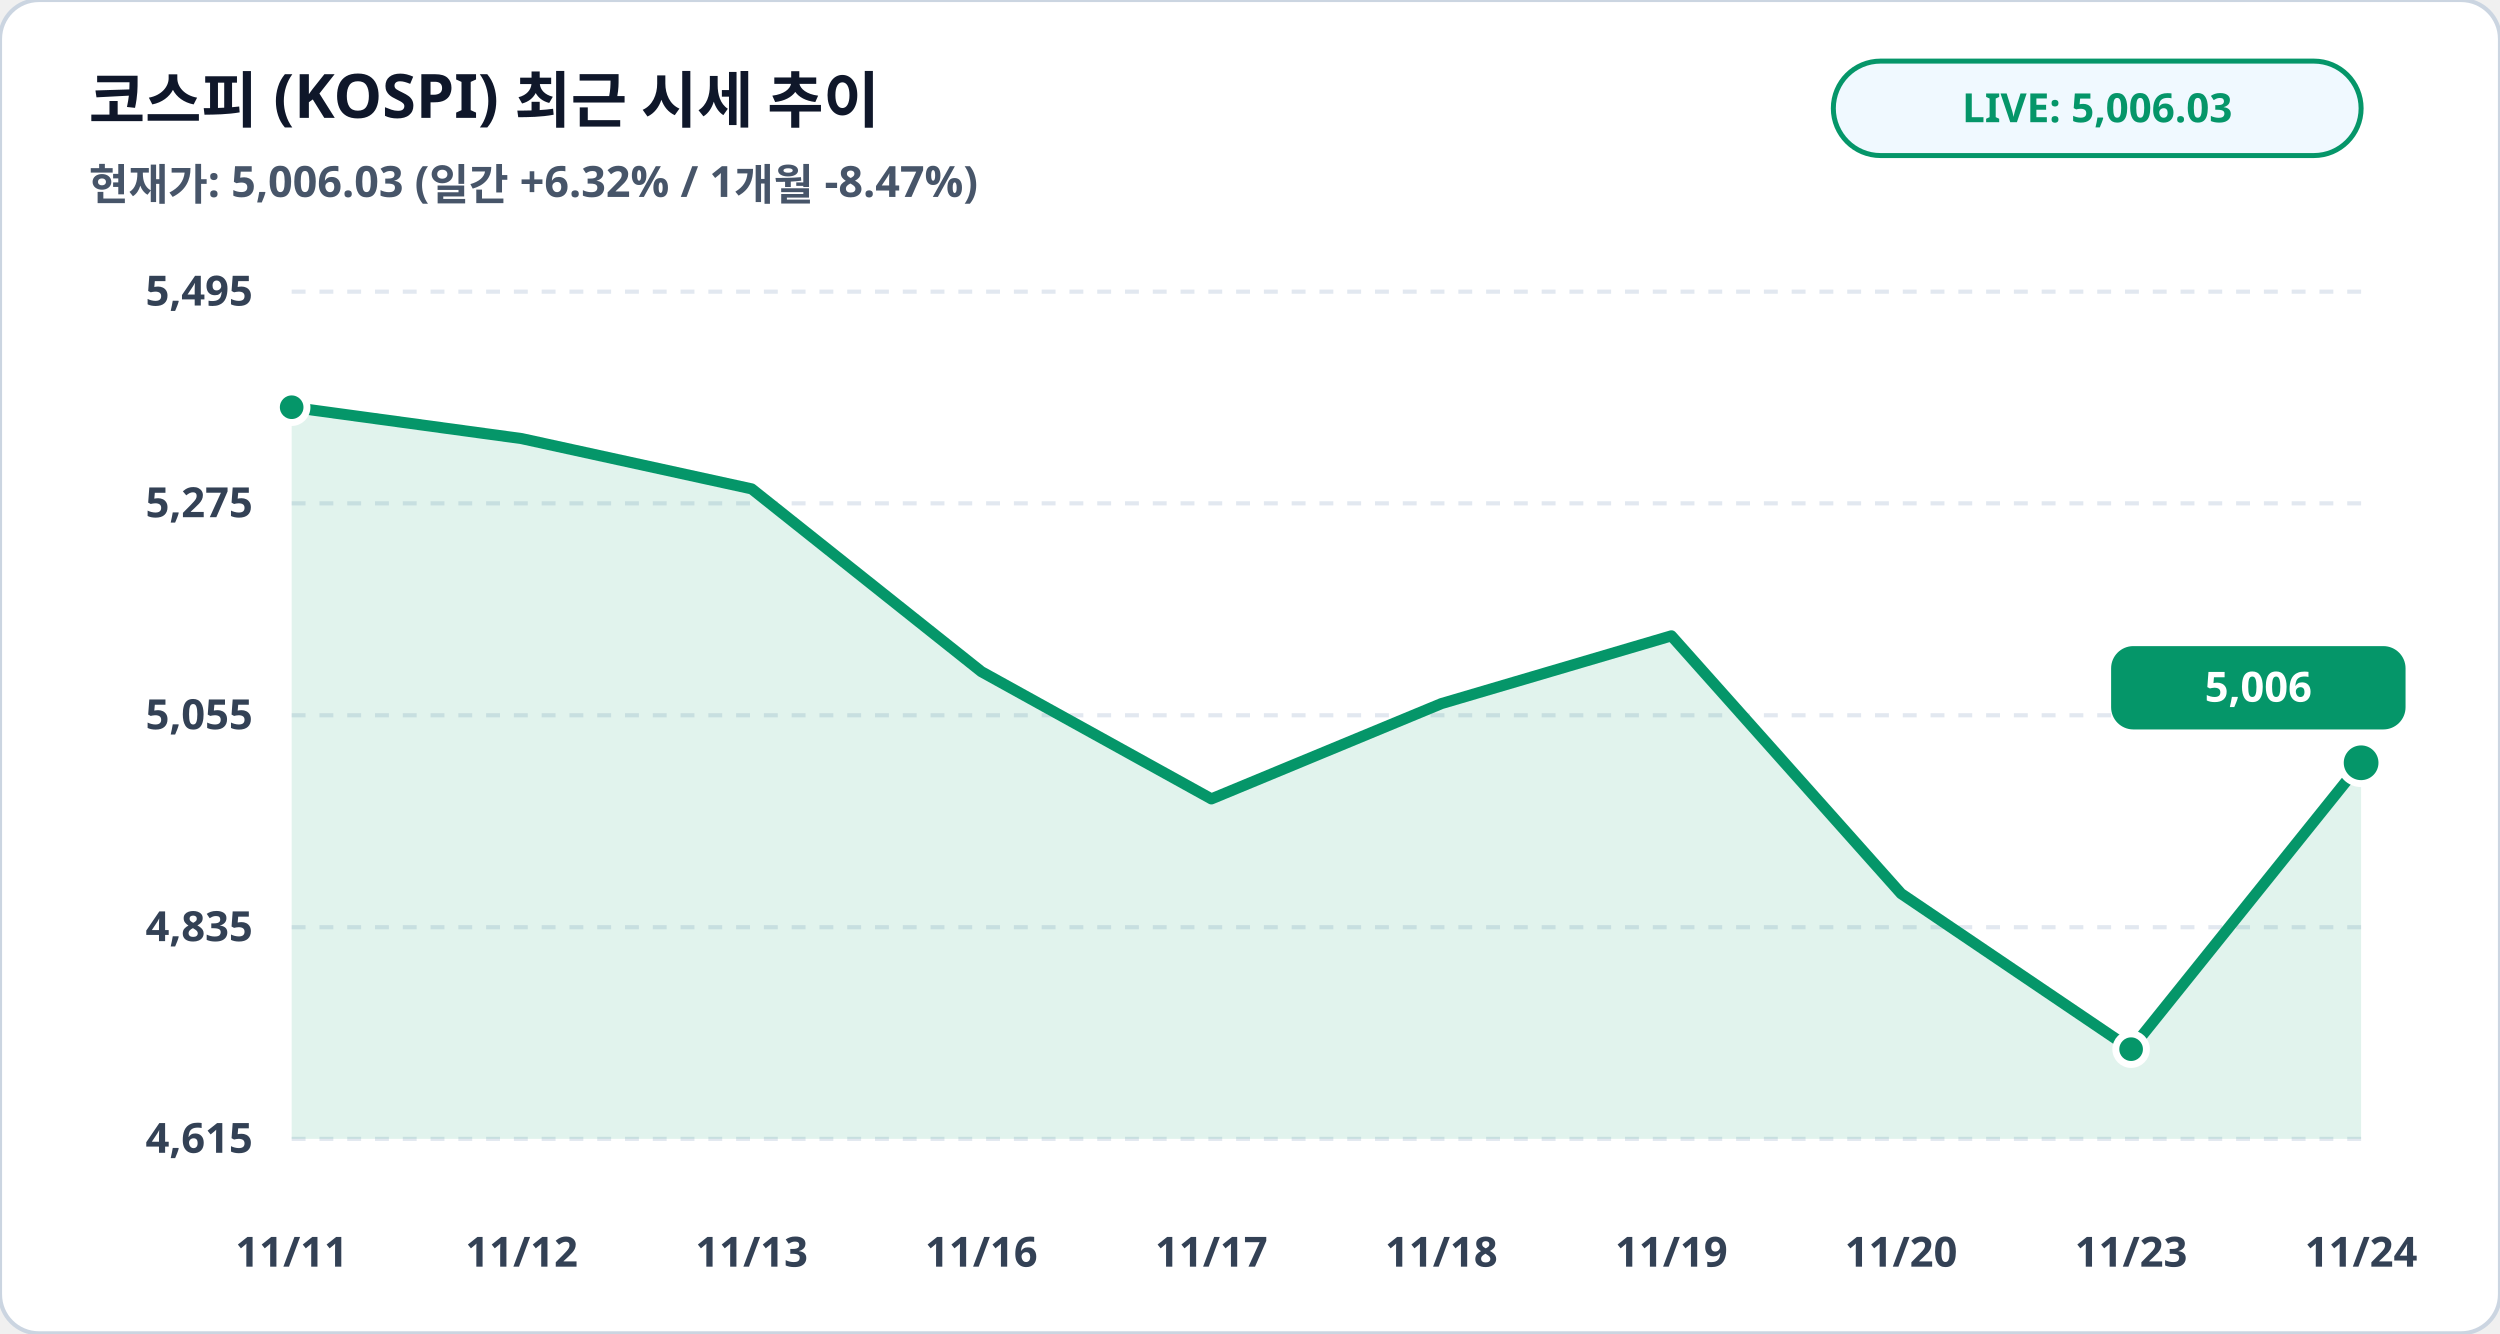
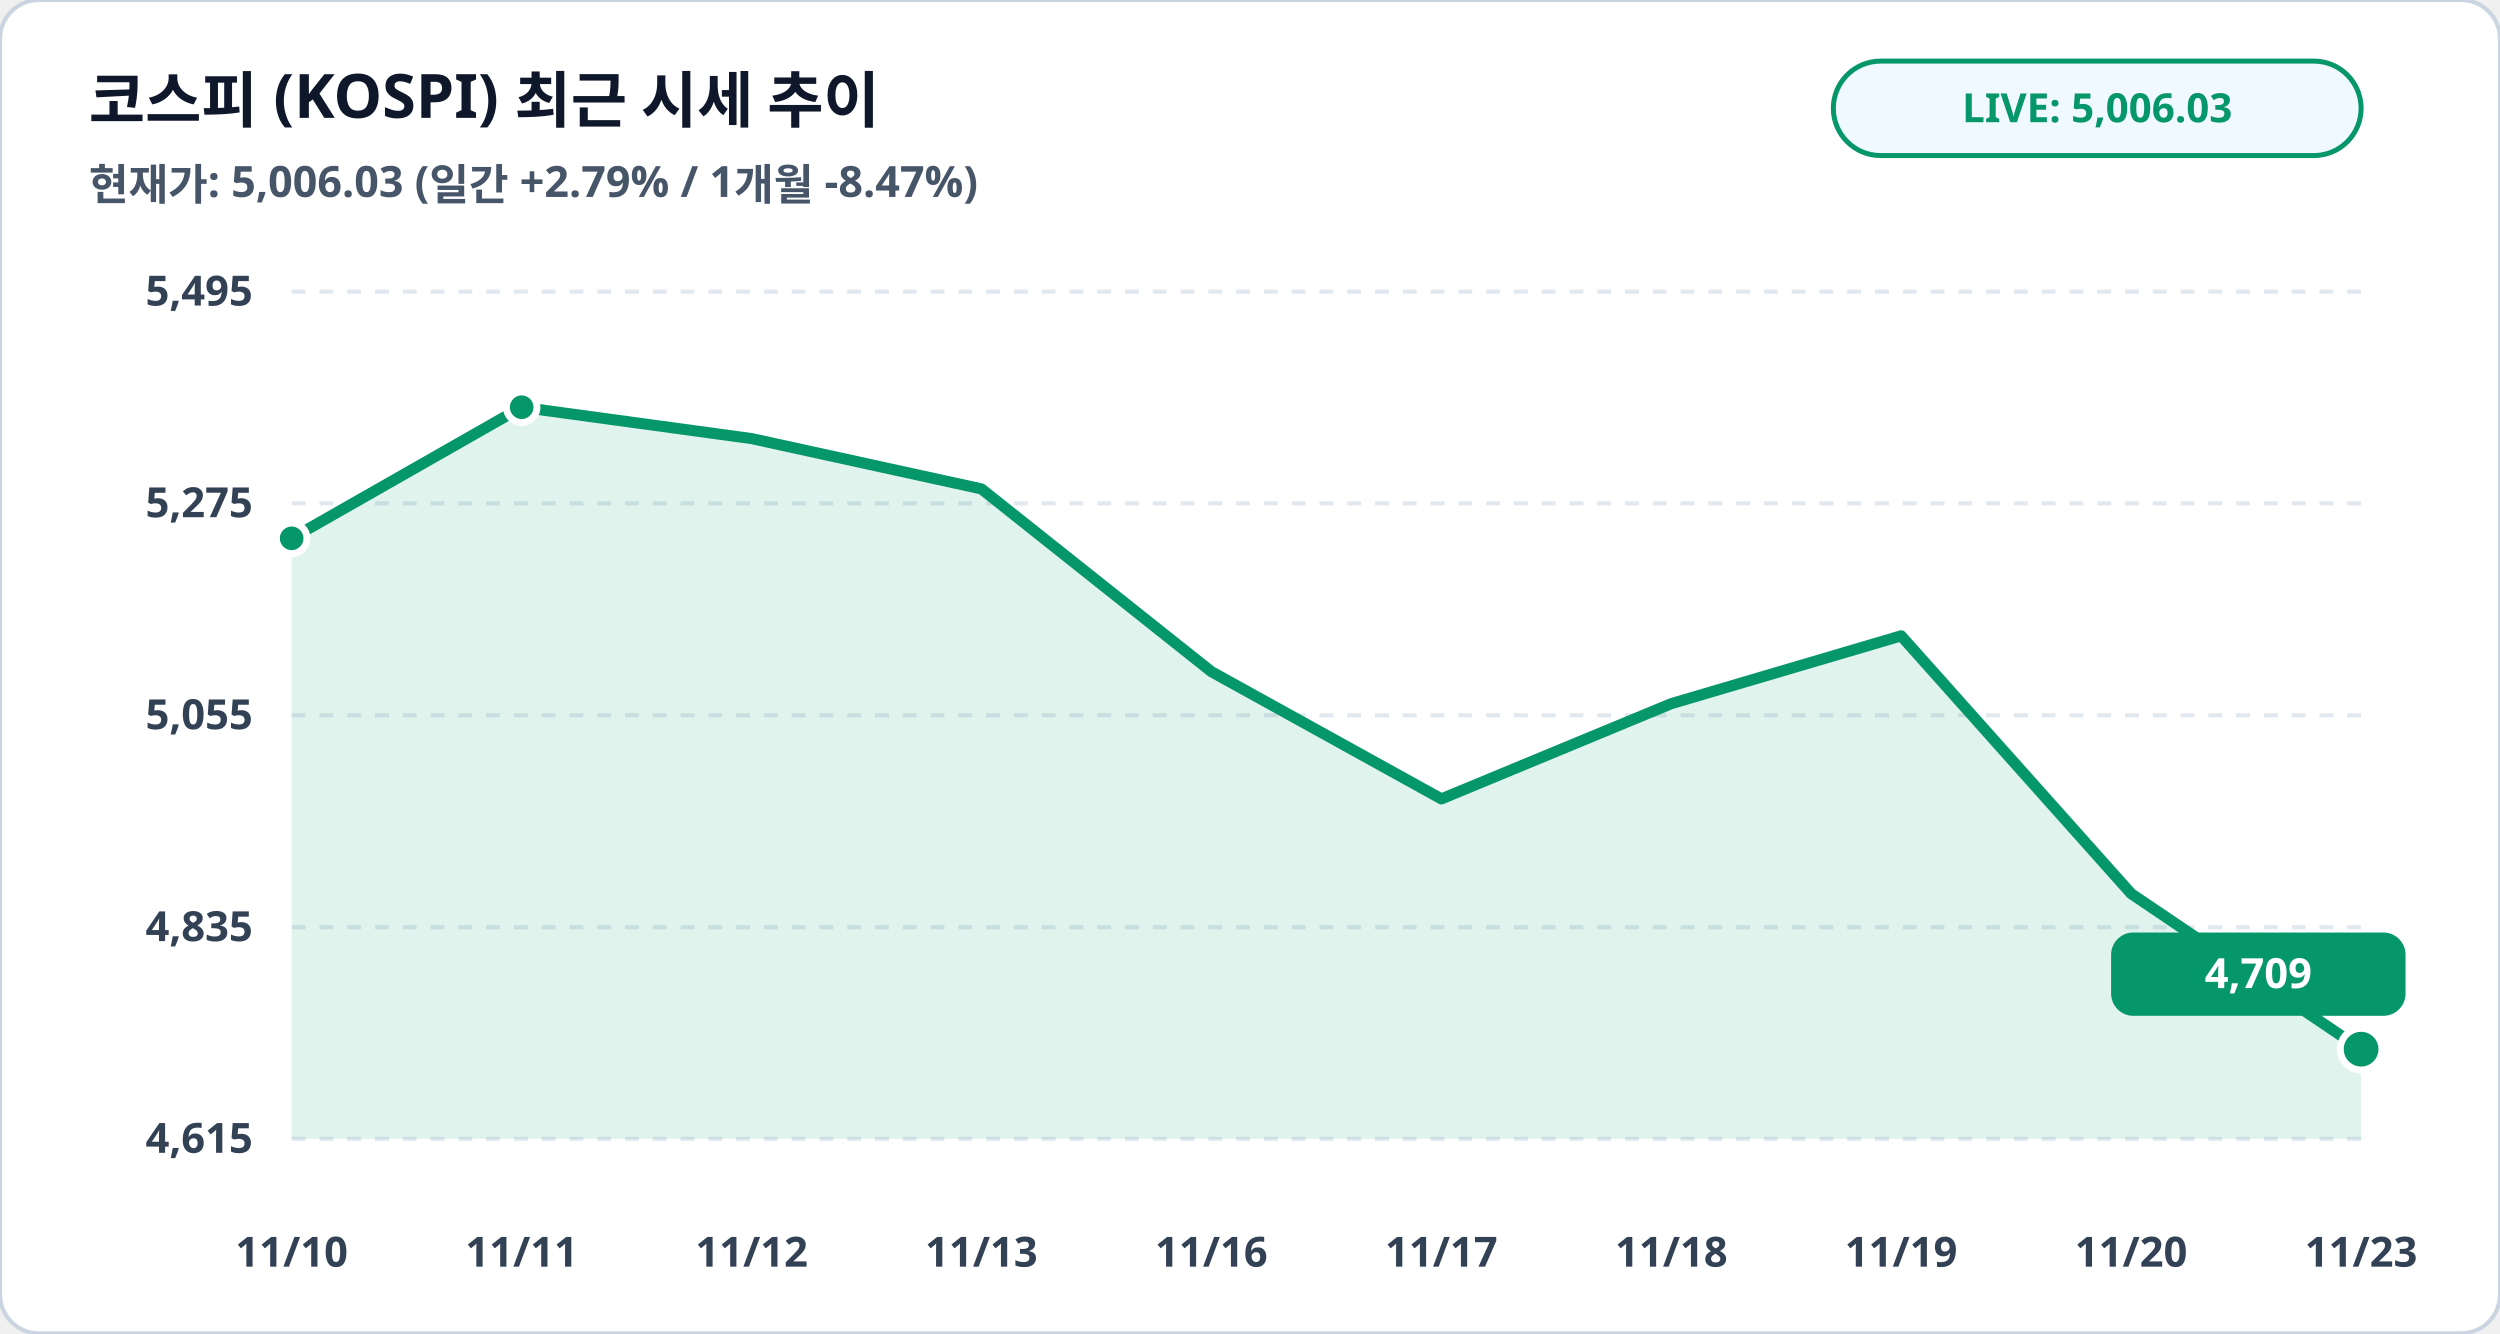
<svg xmlns="http://www.w3.org/2000/svg" viewBox="0 0 900 480" width="100%" height="100%">
  <rect width="900" height="480" rx="14" fill="#ffffff" stroke="#cbd5e1" stroke-width="1.5" />
  <text x="32" y="44" fill="#0f172a" font-family="Pretendard, sans-serif" font-size="22" font-weight="900">코스피 (KOSPI) 최근 시세 추이</text>
-   <text x="32" y="72" fill="#475569" font-family="Pretendard, sans-serif" font-size="15.5" font-weight="600">현재가: 5,006.03 (일간 +6.32% / 1개월 -8.47%)</text>
+   <text x="32" y="72" fill="#475569" font-family="Pretendard, sans-serif" font-size="15.5" font-weight="600">현재가: 5,006.03 (일간 +2.79% / 1개월 -8.47%)</text>
  <rect x="660" y="22" width="190" height="34" rx="17" fill="#f0f9ff" stroke="#059669" stroke-width="1.8" />
  <text x="755" y="44" fill="#059669" font-family="Pretendard, sans-serif" font-size="14.5" font-weight="800" text-anchor="middle">LIVE: 5,006.03</text>
  <line x1="105" y1="105.0" x2="850" y2="105.0" stroke="#e2e8f0" stroke-width="1.5" stroke-dasharray="5,5" />
  <text x="91" y="110.0" fill="#334155" font-family="Pretendard, sans-serif" font-size="15" font-weight="700" text-anchor="end">5,495</text>
  <line x1="105" y1="181.2" x2="850" y2="181.2" stroke="#e2e8f0" stroke-width="1.5" stroke-dasharray="5,5" />
  <text x="91" y="186.2" fill="#334155" font-family="Pretendard, sans-serif" font-size="15" font-weight="700" text-anchor="end">5,275</text>
  <line x1="105" y1="257.5" x2="850" y2="257.5" stroke="#e2e8f0" stroke-width="1.5" stroke-dasharray="5,5" />
  <text x="91" y="262.5" fill="#334155" font-family="Pretendard, sans-serif" font-size="15" font-weight="700" text-anchor="end">5,055</text>
  <line x1="105" y1="333.8" x2="850" y2="333.8" stroke="#e2e8f0" stroke-width="1.5" stroke-dasharray="5,5" />
  <text x="91" y="338.8" fill="#334155" font-family="Pretendard, sans-serif" font-size="15" font-weight="700" text-anchor="end">4,835</text>
  <line x1="105" y1="410.0" x2="850" y2="410.0" stroke="#e2e8f0" stroke-width="1.5" stroke-dasharray="5,5" />
  <text x="91" y="415.0" fill="#334155" font-family="Pretendard, sans-serif" font-size="15" font-weight="700" text-anchor="end">4,615</text>
-   <polygon points="105.0,410.0 105.0,146.6 187.8,157.9 270.6,176.0 353.3,241.8 436.1,287.6 518.9,253.3 601.7,228.9 684.4,321.7 767.2,377.7 850.0,274.6 850.0,410.0" fill="#059669" fill-opacity="0.12" />
-   <polyline fill="none" stroke="#059669" stroke-width="4" stroke-linecap="round" stroke-linejoin="round" points="105.0,146.6 187.8,157.9 270.6,176.0 353.3,241.8 436.1,287.6 518.9,253.3 601.7,228.9 684.4,321.7 767.2,377.7 850.0,274.6" />
-   <circle cx="105.0" cy="146.6" r="5.5" fill="#059669" stroke="#ffffff" stroke-width="2.5" />
-   <circle cx="767.2" cy="377.7" r="5.5" fill="#059669" stroke="#ffffff" stroke-width="2.5" />
-   <circle cx="850.0" cy="274.6" r="7.5" fill="#059669" stroke="#ffffff" stroke-width="2.5" />
-   <rect x="760.0" y="232.6" width="106" height="30" rx="8" fill="#059669" />
-   <text x="813.0" y="252.6" fill="#ffffff" font-family="Pretendard, sans-serif" font-size="15" font-weight="800" text-anchor="middle">5,006</text>
-   <text x="105.0" y="456" fill="#334155" font-family="Pretendard, sans-serif" font-size="15" font-weight="700" text-anchor="middle">11/11</text>
-   <text x="187.8" y="456" fill="#334155" font-family="Pretendard, sans-serif" font-size="15" font-weight="700" text-anchor="middle">11/12</text>
-   <text x="270.6" y="456" fill="#334155" font-family="Pretendard, sans-serif" font-size="15" font-weight="700" text-anchor="middle">11/13</text>
-   <text x="353.3" y="456" fill="#334155" font-family="Pretendard, sans-serif" font-size="15" font-weight="700" text-anchor="middle">11/16</text>
-   <text x="436.1" y="456" fill="#334155" font-family="Pretendard, sans-serif" font-size="15" font-weight="700" text-anchor="middle">11/17</text>
-   <text x="518.9" y="456" fill="#334155" font-family="Pretendard, sans-serif" font-size="15" font-weight="700" text-anchor="middle">11/18</text>
-   <text x="601.7" y="456" fill="#334155" font-family="Pretendard, sans-serif" font-size="15" font-weight="700" text-anchor="middle">11/19</text>
-   <text x="684.4" y="456" fill="#334155" font-family="Pretendard, sans-serif" font-size="15" font-weight="700" text-anchor="middle">11/20</text>
-   <text x="767.2" y="456" fill="#334155" font-family="Pretendard, sans-serif" font-size="15" font-weight="700" text-anchor="middle">11/23</text>
-   <text x="850.0" y="456" fill="#334155" font-family="Pretendard, sans-serif" font-size="15" font-weight="700" text-anchor="middle">11/24</text>
+   <polygon points="105.0,410.0 105.0,193.8 187.8,146.6 270.6,157.9 353.3,176.0 436.1,241.8 518.9,287.6 601.7,253.3 684.4,228.9 767.2,321.7 850.0,377.7 850.0,410.0" fill="#059669" fill-opacity="0.12" />
+   <polyline fill="none" stroke="#059669" stroke-width="4" stroke-linecap="round" stroke-linejoin="round" points="105.0,193.8 187.8,146.6 270.6,157.9 353.3,176.0 436.1,241.8 518.9,287.6 601.7,253.3 684.4,228.9 767.2,321.7 850.0,377.7" />
+   <circle cx="105.0" cy="193.8" r="5.5" fill="#059669" stroke="#ffffff" stroke-width="2.5" />
+   <circle cx="187.8" cy="146.6" r="5.5" fill="#059669" stroke="#ffffff" stroke-width="2.5" />
+   <circle cx="850.0" cy="377.7" r="7.5" fill="#059669" stroke="#ffffff" stroke-width="2.5" />
+   <rect x="760.0" y="335.7" width="106" height="30" rx="8" fill="#059669" />
+   <text x="813.0" y="355.7" fill="#ffffff" font-family="Pretendard, sans-serif" font-size="15" font-weight="800" text-anchor="middle">4,709</text>
+   <text x="105.0" y="456" fill="#334155" font-family="Pretendard, sans-serif" font-size="15" font-weight="700" text-anchor="middle">11/10</text>
+   <text x="187.8" y="456" fill="#334155" font-family="Pretendard, sans-serif" font-size="15" font-weight="700" text-anchor="middle">11/11</text>
+   <text x="270.6" y="456" fill="#334155" font-family="Pretendard, sans-serif" font-size="15" font-weight="700" text-anchor="middle">11/12</text>
+   <text x="353.3" y="456" fill="#334155" font-family="Pretendard, sans-serif" font-size="15" font-weight="700" text-anchor="middle">11/13</text>
+   <text x="436.1" y="456" fill="#334155" font-family="Pretendard, sans-serif" font-size="15" font-weight="700" text-anchor="middle">11/16</text>
+   <text x="518.9" y="456" fill="#334155" font-family="Pretendard, sans-serif" font-size="15" font-weight="700" text-anchor="middle">11/17</text>
+   <text x="601.7" y="456" fill="#334155" font-family="Pretendard, sans-serif" font-size="15" font-weight="700" text-anchor="middle">11/18</text>
+   <text x="684.4" y="456" fill="#334155" font-family="Pretendard, sans-serif" font-size="15" font-weight="700" text-anchor="middle">11/19</text>
+   <text x="767.2" y="456" fill="#334155" font-family="Pretendard, sans-serif" font-size="15" font-weight="700" text-anchor="middle">11/20</text>
+   <text x="850.0" y="456" fill="#334155" font-family="Pretendard, sans-serif" font-size="15" font-weight="700" text-anchor="middle">11/23</text>
</svg>
